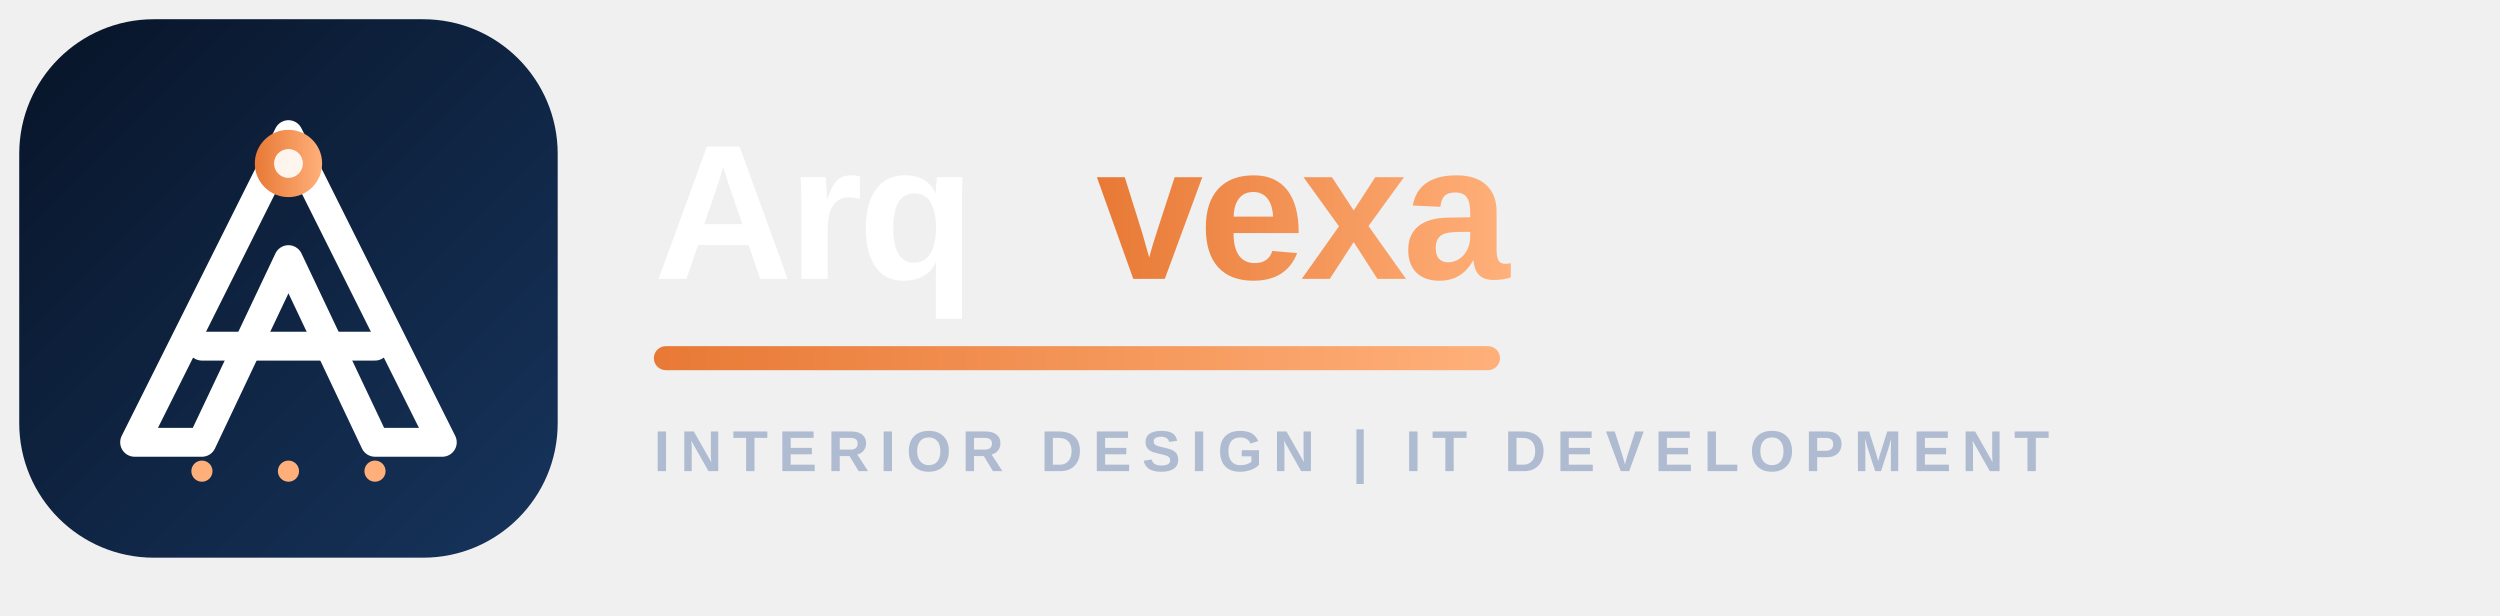
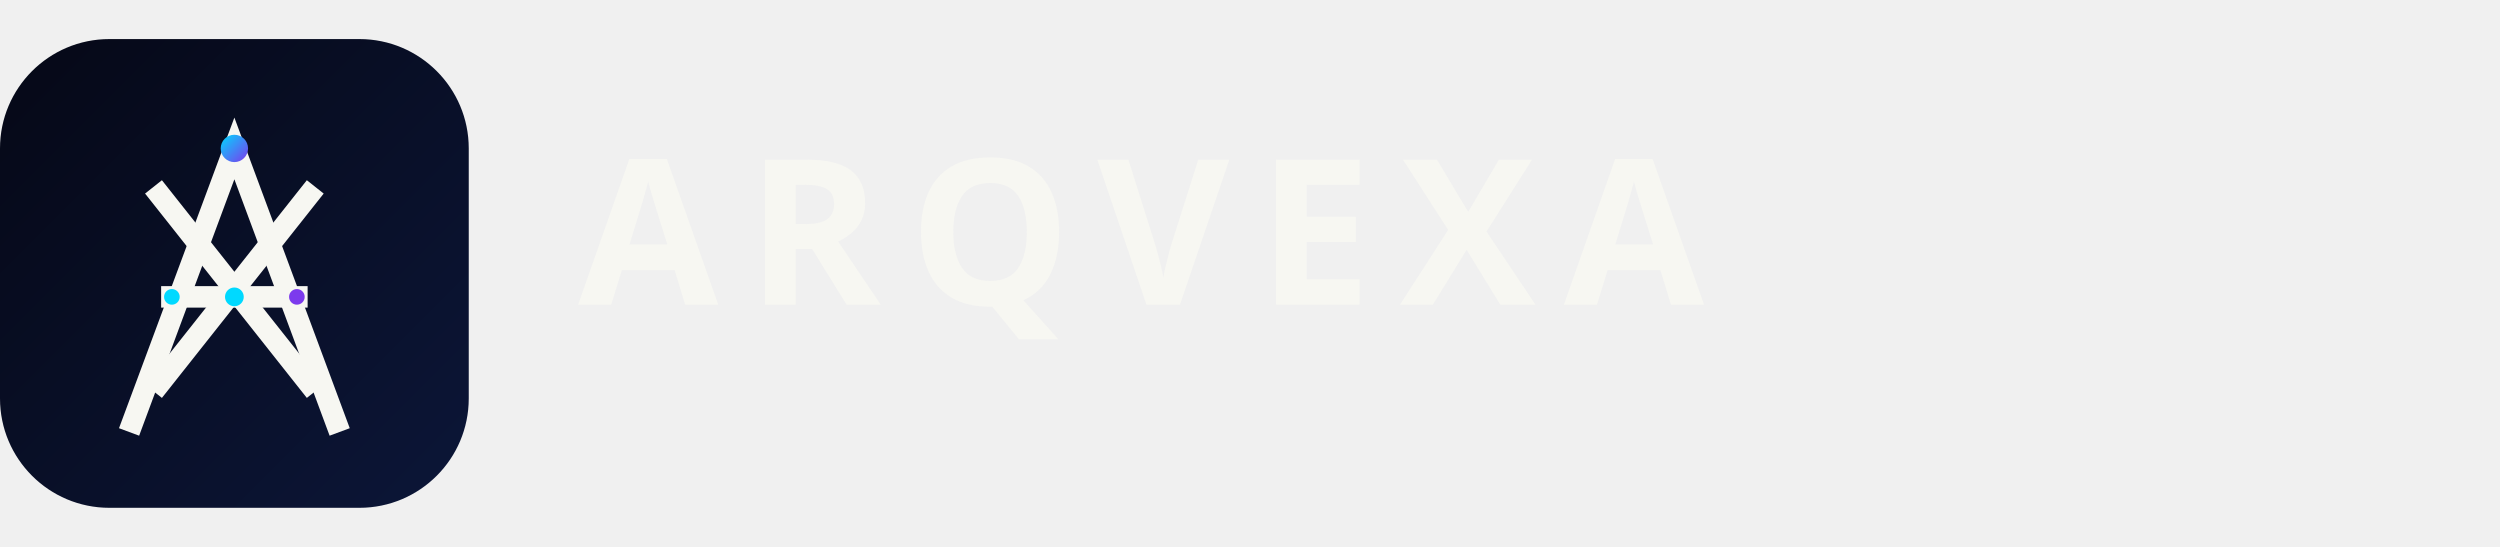
- <svg xmlns="http://www.w3.org/2000/svg" width="520" height="128" viewBox="0 0 520 128" role="img" aria-label="Arqvexa">
+ <svg xmlns="http://www.w3.org/2000/svg" width="640" height="140" viewBox="0 0 640 140" role="img" aria-label="Arqvexa">
  <defs>
-     <linearGradient id="logow-bg" x1="0%" y1="0%" x2="100%" y2="100%">
-       <stop offset="0%" stop-color="#081428" />
-       <stop offset="100%" stop-color="#16345c" />
+     <linearGradient id="hw-bg" x1="0%" y1="0%" x2="100%" y2="100%">
+       <stop offset="0%" stop-color="#050816" />
+       <stop offset="100%" stop-color="#0C1638" />
    </linearGradient>
-     <linearGradient id="logow-accent" x1="0%" y1="0%" x2="100%" y2="0%">
-       <stop offset="0%" stop-color="#e87935" />
-       <stop offset="100%" stop-color="#ffb07a" />
+     <linearGradient id="hw-accent" x1="0%" y1="0%" x2="100%" y2="100%">
+       <stop offset="0%" stop-color="#00D9FF" />
+       <stop offset="100%" stop-color="#7C3AED" />
    </linearGradient>
  </defs>
-   <rect x="4" y="4" width="112" height="112" rx="28" fill="url(#logow-bg)" />
-   <path d="M60 28 L92 92 H78 L60 54 L42 92 H28 Z" fill="none" stroke="#fff" stroke-width="6" stroke-linejoin="round" />
-   <path d="M42 72 H78" fill="none" stroke="#fff" stroke-width="6" stroke-linecap="round" />
-   <path d="M78 44 V92" fill="none" stroke="url(#logow-accent)" stroke-width="4" stroke-linecap="round" stroke-dasharray="0 8" />
-   <circle cx="60" cy="34" r="7" fill="url(#logow-accent)" />
-   <circle cx="60" cy="34" r="3" fill="#fff" opacity="0.9" />
-   <path d="M34 98 H86" stroke="url(#logow-accent)" stroke-width="3.5" stroke-linecap="round" />
-   <circle cx="42" cy="98" r="2.2" fill="#ffb07a" />
-   <circle cx="60" cy="98" r="2.2" fill="#ffb07a" />
-   <circle cx="78" cy="98" r="2.2" fill="#ffb07a" />
-   <text x="136" y="58" font-family="Arial, Helvetica, sans-serif" font-size="40" font-weight="800" fill="#ffffff" letter-spacing="-1">Arq</text>
-   <text x="228" y="58" font-family="Arial, Helvetica, sans-serif" font-size="40" font-weight="800" fill="url(#logow-accent)" letter-spacing="-1">vexa</text>
-   <rect x="136" y="72" width="176" height="5" rx="2.5" fill="url(#logow-accent)" />
-   <text x="136" y="98" font-family="Arial, Helvetica, sans-serif" font-size="12" font-weight="700" fill="#aebbd0" letter-spacing="2.2">INTERIOR DESIGN | IT DEVELOPMENT</text>
+   <rect x="0" y="10" width="120" height="120" rx="28" fill="url(#hw-bg)" />
+   <g fill="none" stroke="#F7F7F2" stroke-width="5.5" stroke-linecap="square" stroke-linejoin="miter" transform="translate(10 20)">
+     <path d="M24 88 L50 18 L76 88" />
+     <path d="M34 56 H66" />
+     <path d="M31 30 L69 78" />
+     <path d="M69 30 L31 78" />
+   </g>
+   <circle cx="60" cy="38" r="3.5" fill="url(#hw-accent)" />
+   <circle cx="60" cy="76" r="2.4" fill="#00D9FF" />
+   <circle cx="44" cy="76" r="2" fill="#00D9FF" />
+   <circle cx="76" cy="76" r="2" fill="#7C3AED" />
+   <text x="148" y="78" font-family="'Plus Jakarta Sans', 'Segoe UI', system-ui, sans-serif" font-size="52" font-weight="700" fill="#F7F7F2" letter-spacing="0.14em">ARQVEXA</text>
</svg>
